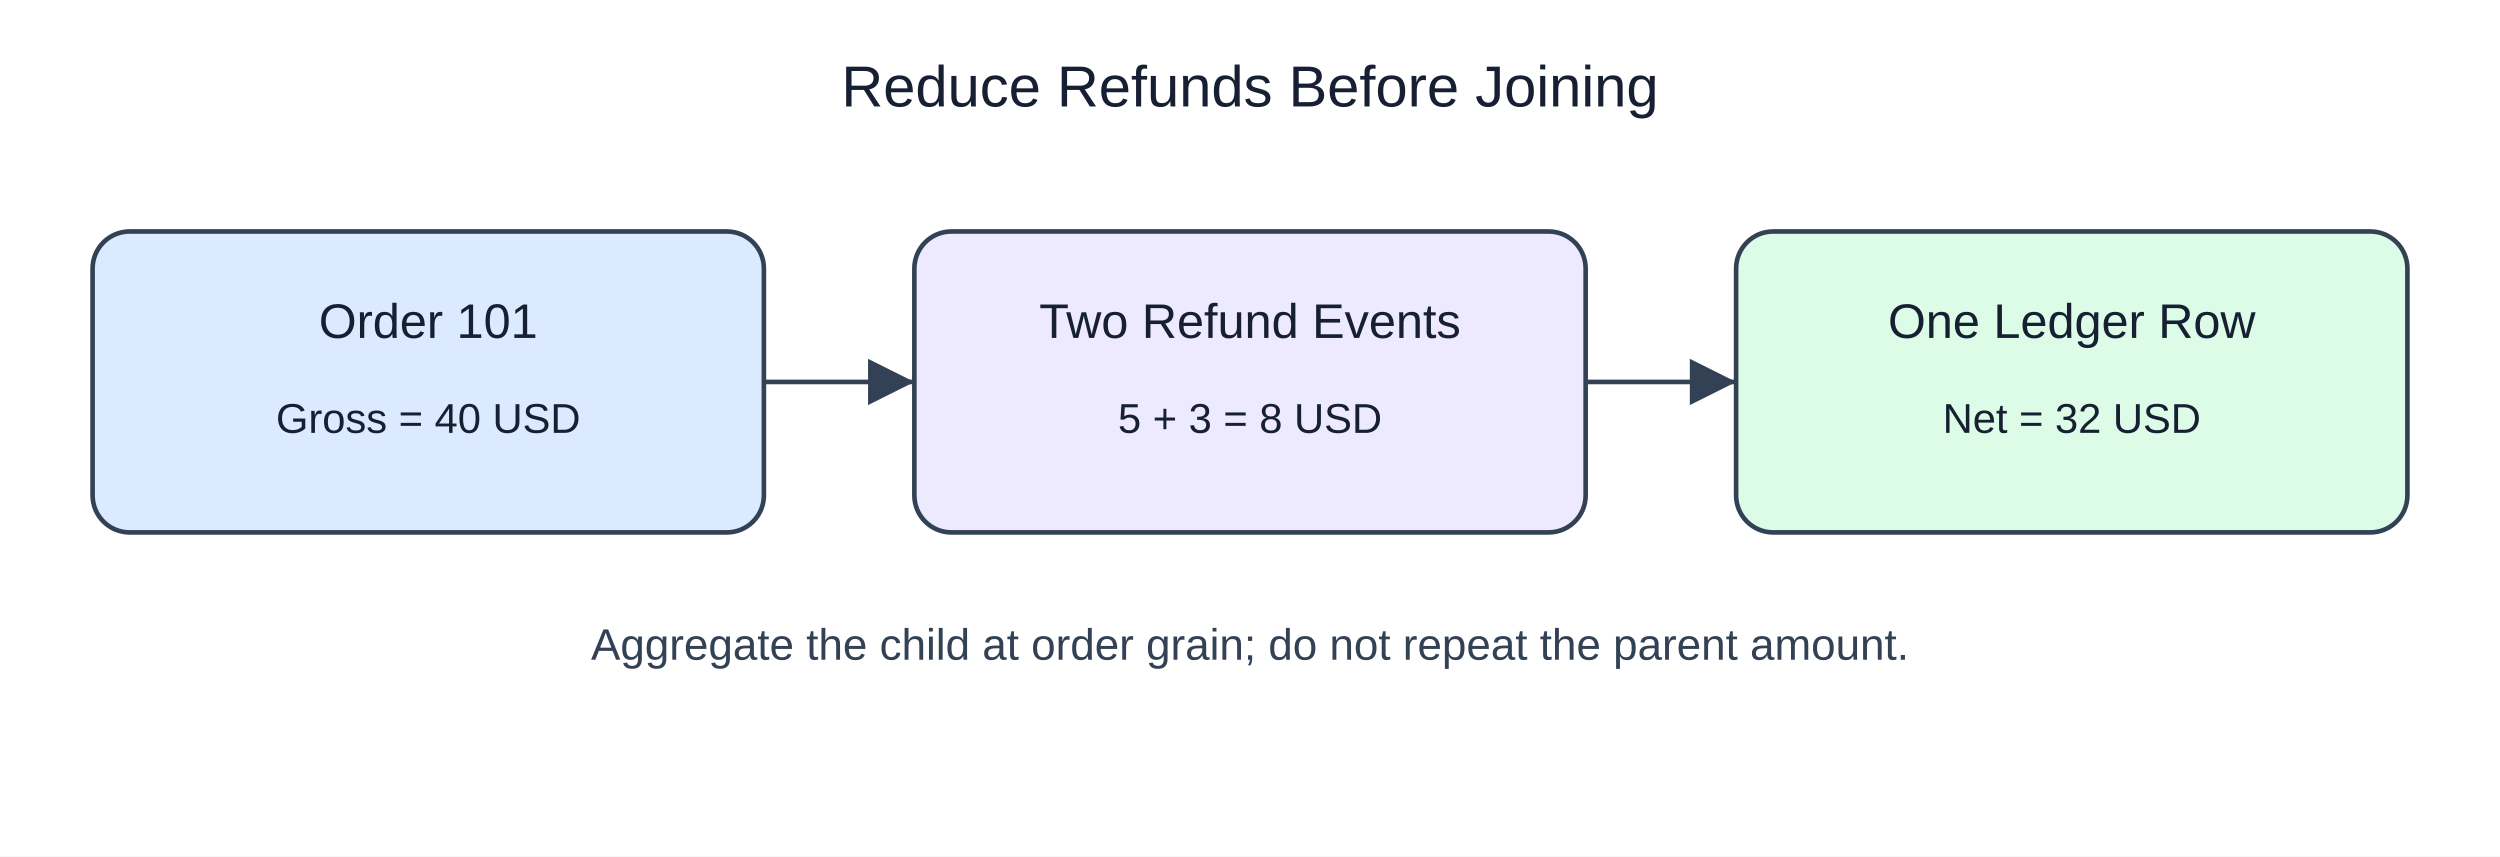
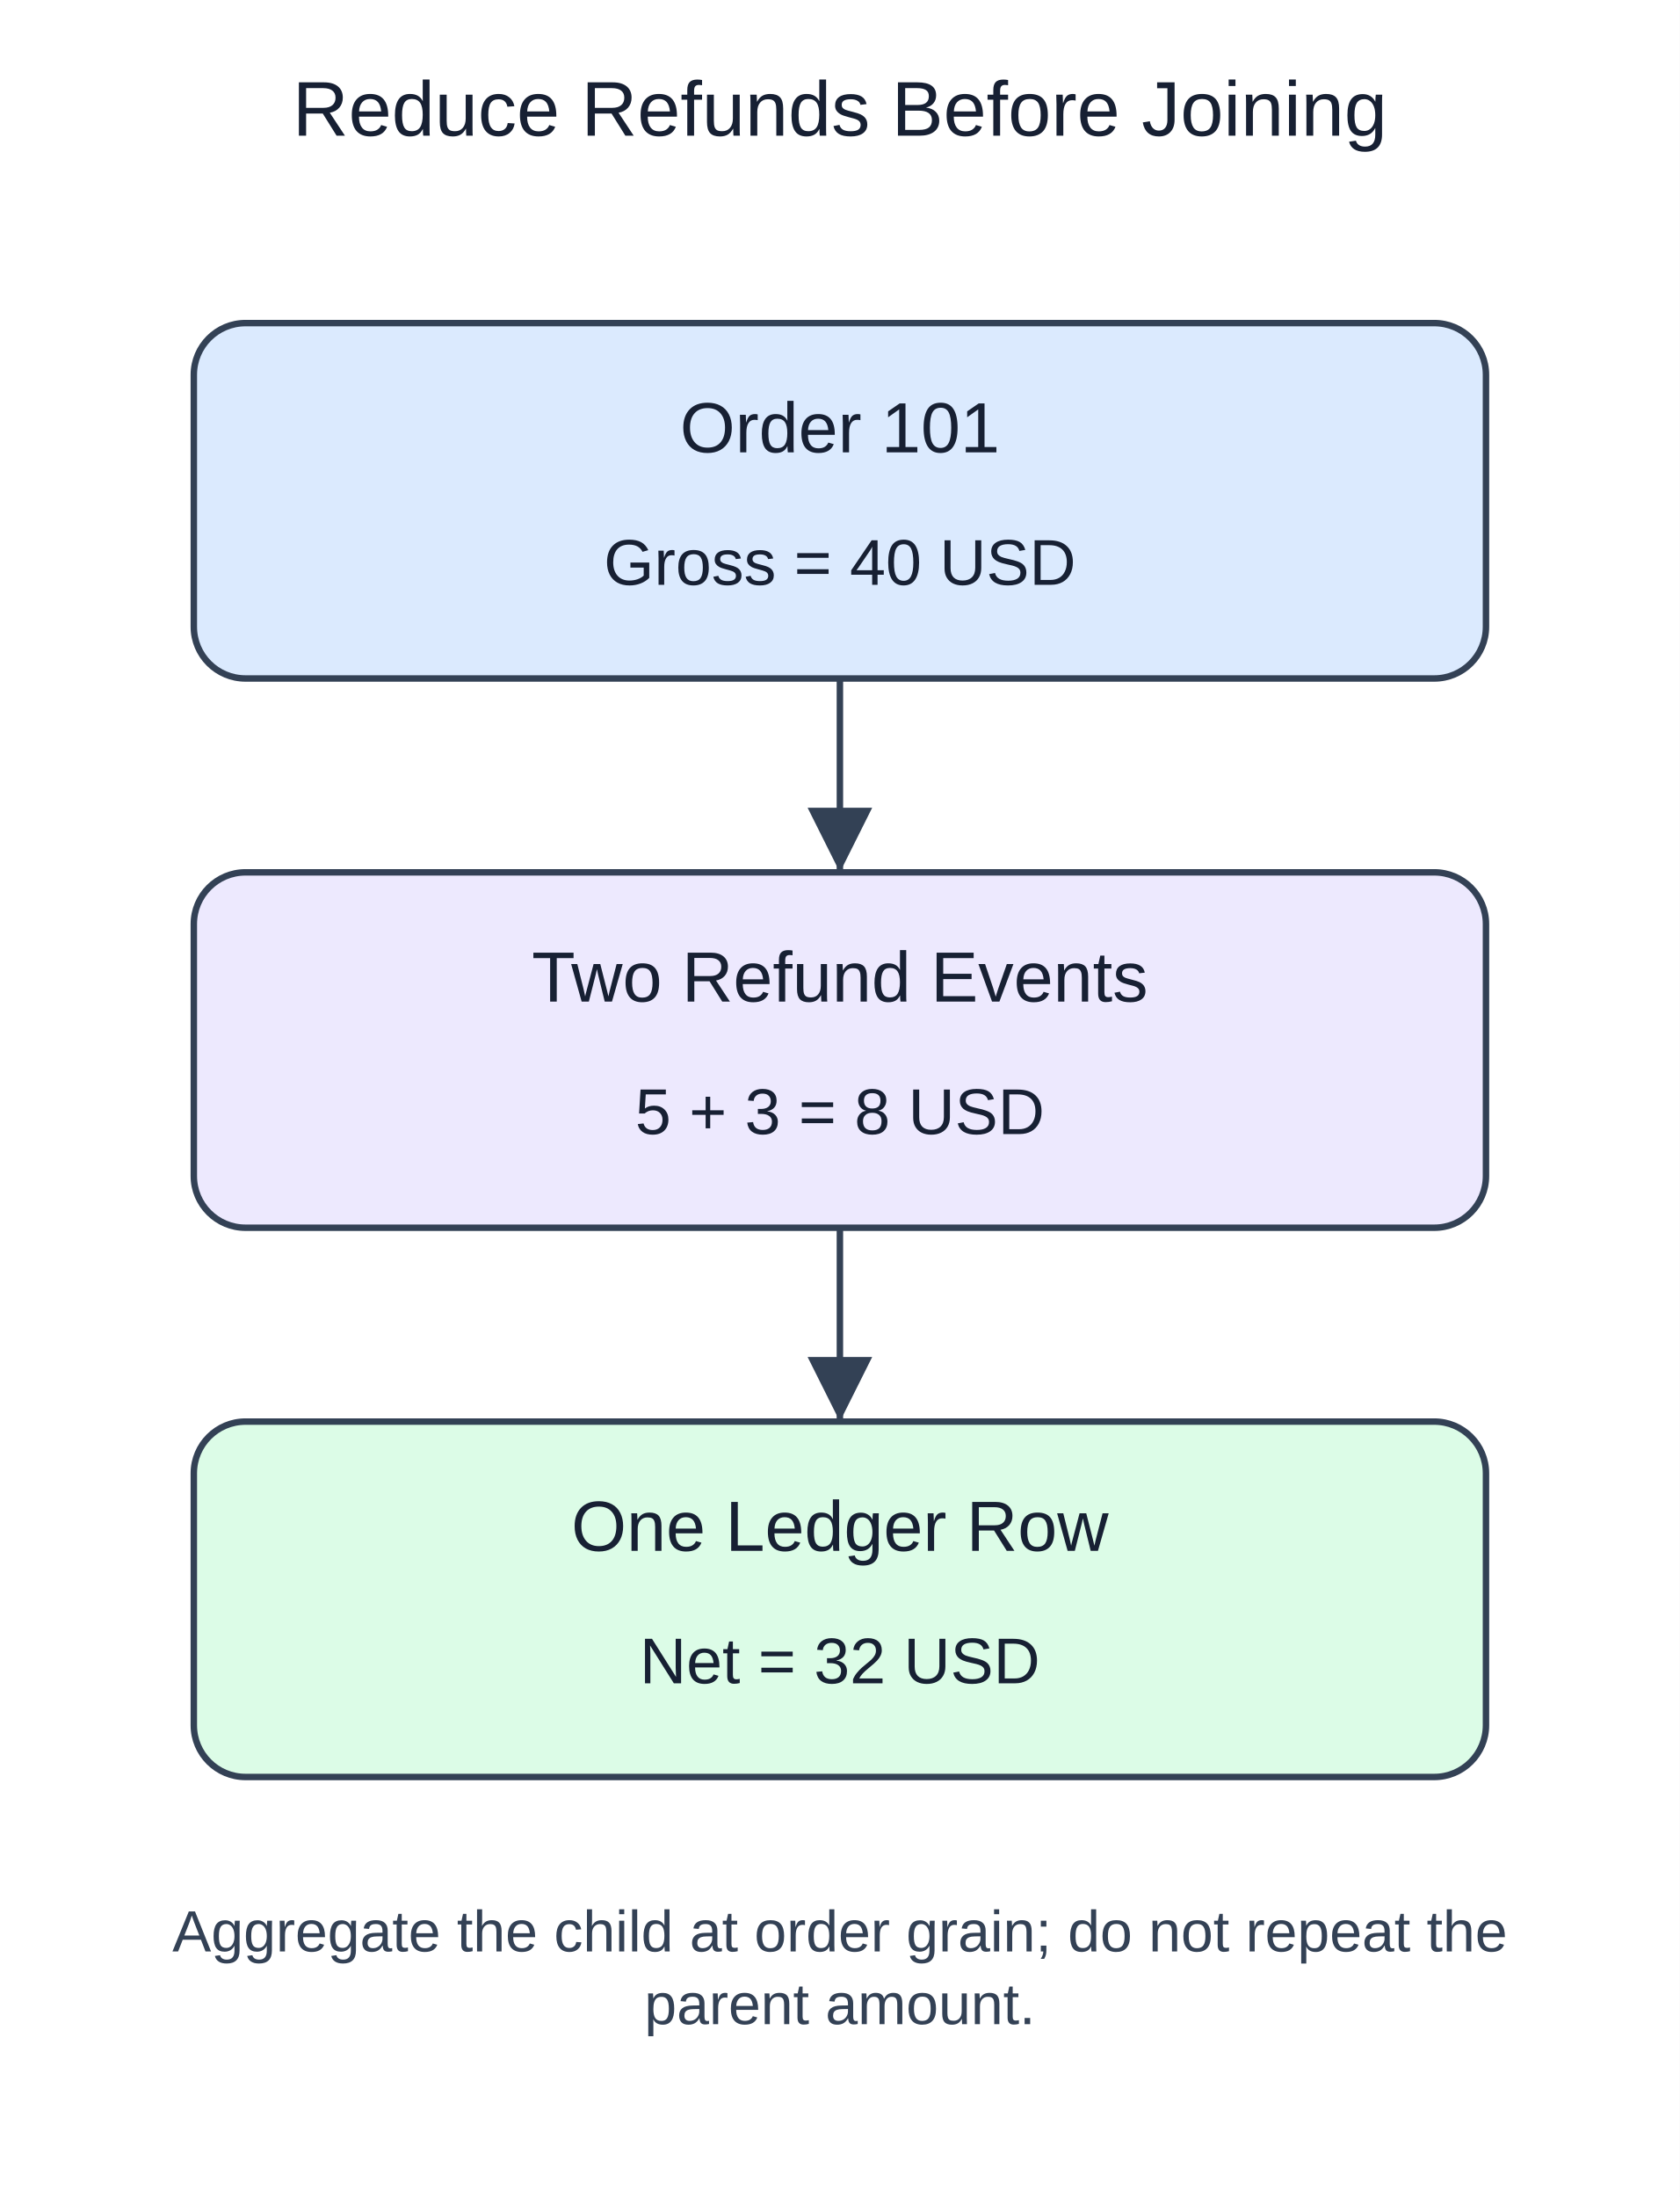
- <svg xmlns="http://www.w3.org/2000/svg" width="1080" height="370" viewBox="0 0 1080 370" role="img" aria-labelledby="title desc">
-   <rect width="1080" height="370" fill="#ffffff" />
+ <svg xmlns="http://www.w3.org/2000/svg" width="520" height="680" viewBox="0 0 520 680" role="img" aria-labelledby="title desc">
+   <rect width="520" height="680" fill="#ffffff" />
  <defs>
    <marker id="arrow" markerWidth="10" markerHeight="10" refX="10" refY="5" orient="auto">
      <path d="M0,0 L10,5 L0,10 Z" fill="#334155" />
    </marker>
  </defs>
-   <text x="540" y="46" text-anchor="middle" font-family="Arial, sans-serif" font-size="25" fill="#172033">Reduce Refunds Before Joining</text>
-   <rect x="40" y="100" width="290" height="130" rx="16" fill="#dbeafe" stroke="#334155" stroke-width="2" />
-   <text x="185" y="146" text-anchor="middle" font-family="Arial, sans-serif" font-size="21" fill="#172033">Order 101</text>
-   <text x="185" y="187" text-anchor="middle" font-family="Arial, sans-serif" font-size="18" fill="#172033">Gross = 40 USD</text>
-   <path d="M330,165 H395" fill="none" stroke="#334155" stroke-width="2" marker-end="url(#arrow)" />
-   <rect x="395" y="100" width="290" height="130" rx="16" fill="#ede9fe" stroke="#334155" stroke-width="2" />
-   <text x="540" y="146" text-anchor="middle" font-family="Arial, sans-serif" font-size="21" fill="#172033">Two Refund Events</text>
-   <text x="540" y="187" text-anchor="middle" font-family="Arial, sans-serif" font-size="18" fill="#172033">5 + 3 = 8 USD</text>
-   <path d="M685,165 H750" fill="none" stroke="#334155" stroke-width="2" marker-end="url(#arrow)" />
-   <rect x="750" y="100" width="290" height="130" rx="16" fill="#dcfce7" stroke="#334155" stroke-width="2" />
-   <text x="895" y="146" text-anchor="middle" font-family="Arial, sans-serif" font-size="21" fill="#172033">One Ledger Row</text>
-   <text x="895" y="187" text-anchor="middle" font-family="Arial, sans-serif" font-size="18" fill="#172033">Net = 32 USD</text>
-   <text x="540" y="285" text-anchor="middle" font-family="Arial, sans-serif" font-size="19" fill="#334155">Aggregate the child at order grain; do not repeat the parent amount.</text>
+   <text x="260" y="42" text-anchor="middle" font-family="Arial, sans-serif" font-size="24" fill="#172033">Reduce Refunds Before Joining</text>
+   <rect x="60" y="100" width="400" height="110" rx="16" fill="#dbeafe" stroke="#334155" stroke-width="2" />
+   <text x="260" y="140" text-anchor="middle" font-family="Arial, sans-serif" font-size="22" fill="#172033">Order 101</text>
+   <text x="260" y="181" text-anchor="middle" font-family="Arial, sans-serif" font-size="20" fill="#172033">Gross = 40 USD</text>
+   <path d="M260,210 V270" fill="none" stroke="#334155" stroke-width="2" marker-end="url(#arrow)" />
+   <rect x="60" y="270" width="400" height="110" rx="16" fill="#ede9fe" stroke="#334155" stroke-width="2" />
+   <text x="260" y="310" text-anchor="middle" font-family="Arial, sans-serif" font-size="22" fill="#172033">Two Refund Events</text>
+   <text x="260" y="351" text-anchor="middle" font-family="Arial, sans-serif" font-size="20" fill="#172033">5 + 3 = 8 USD</text>
+   <path d="M260,380 V440" fill="none" stroke="#334155" stroke-width="2" marker-end="url(#arrow)" />
+   <rect x="60" y="440" width="400" height="110" rx="16" fill="#dcfce7" stroke="#334155" stroke-width="2" />
+   <text x="260" y="480" text-anchor="middle" font-family="Arial, sans-serif" font-size="22" fill="#172033">One Ledger Row</text>
+   <text x="260" y="521" text-anchor="middle" font-family="Arial, sans-serif" font-size="20" fill="#172033">Net = 32 USD</text>
+   <text x="260" y="604" text-anchor="middle" font-family="Arial, sans-serif" font-size="18" fill="#334155">Aggregate the child at order grain; do not repeat the</text>
+   <text x="260" y="626.5" text-anchor="middle" font-family="Arial, sans-serif" font-size="18" fill="#334155">parent amount.</text>
</svg>
